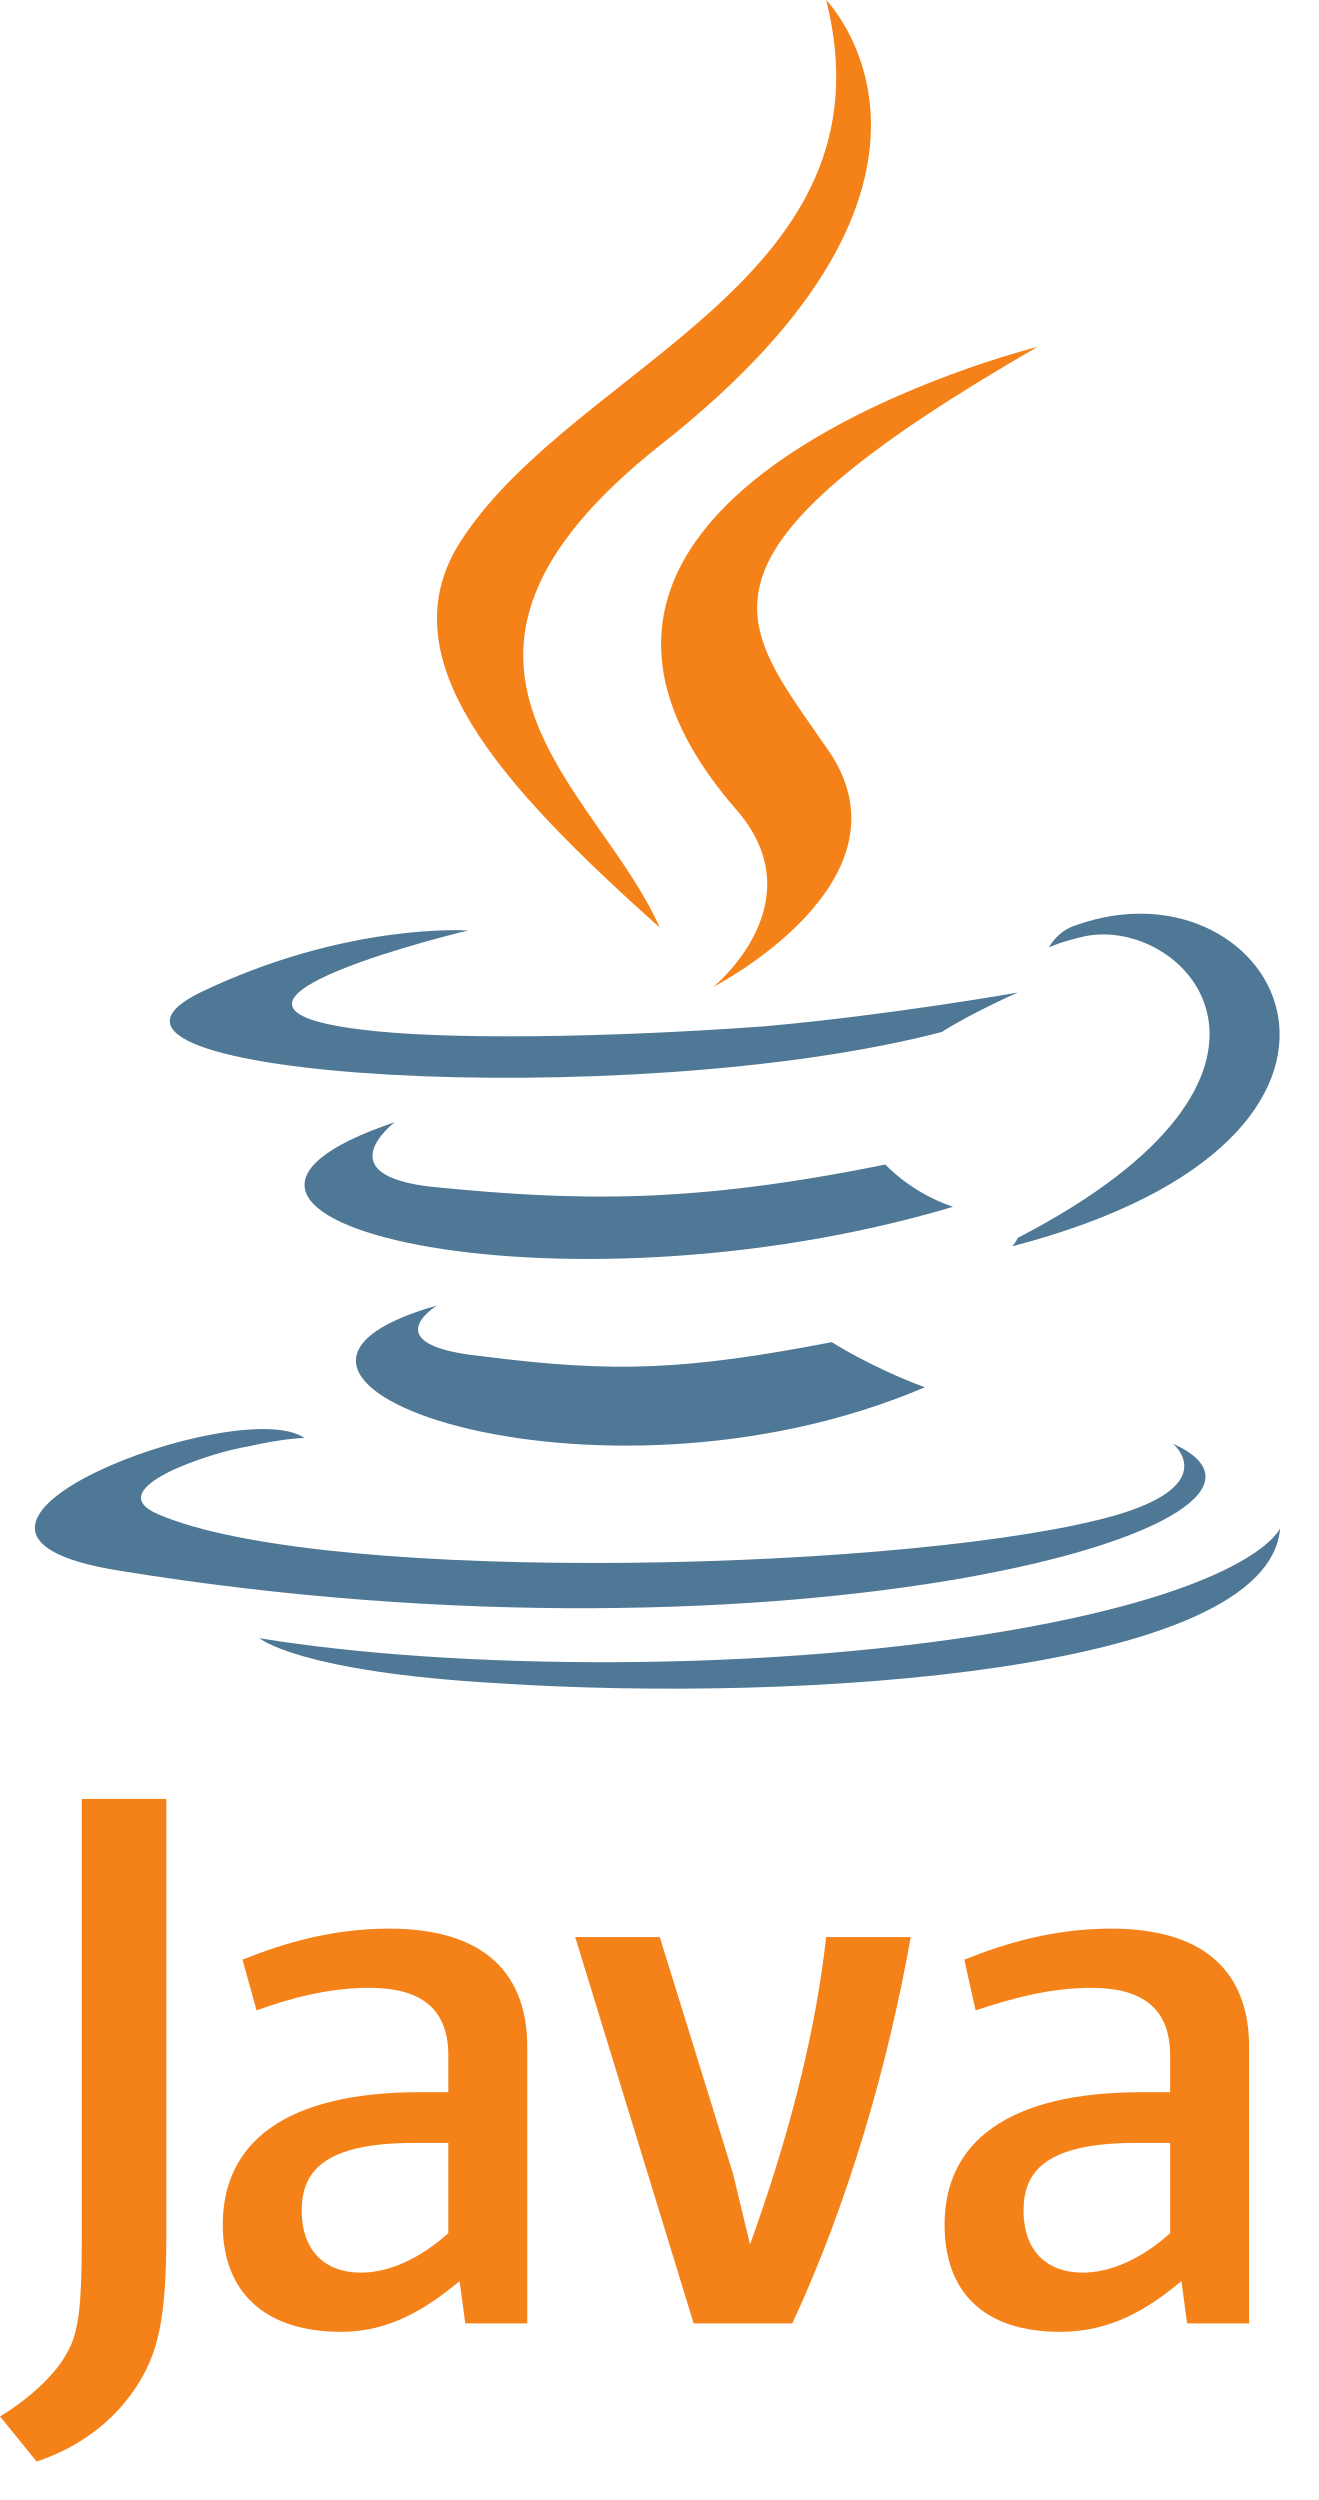
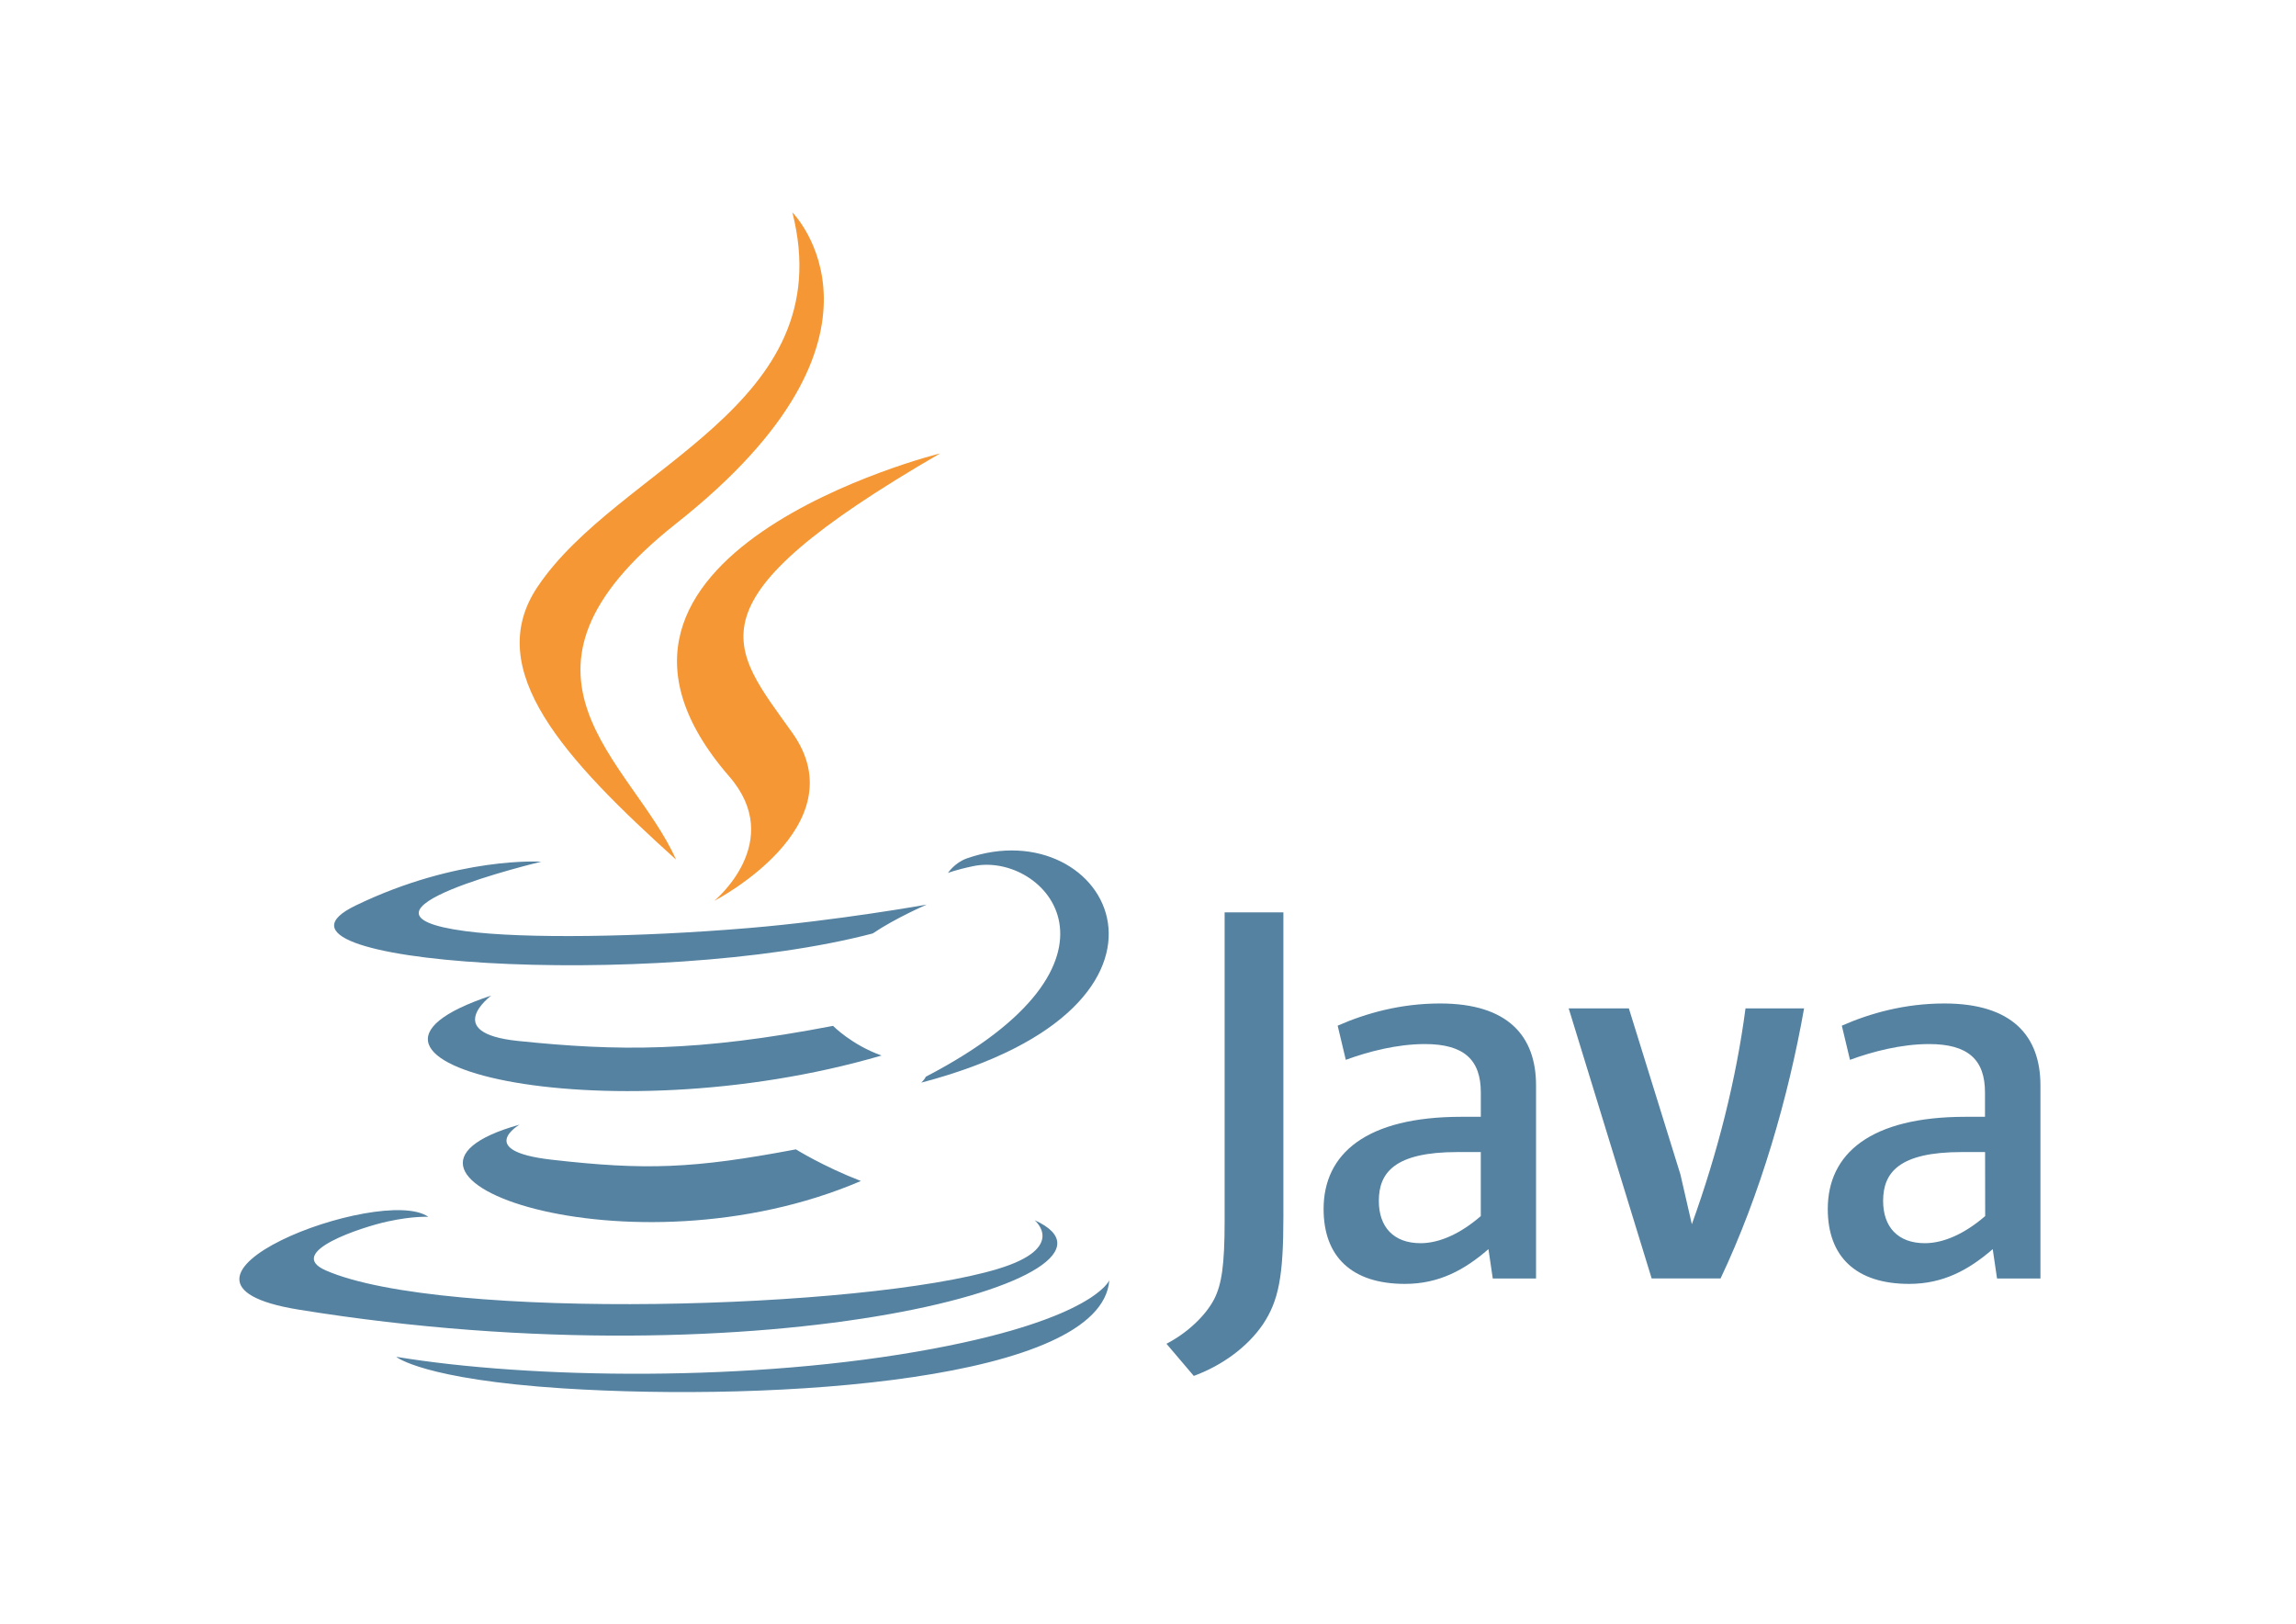
- <svg xmlns="http://www.w3.org/2000/svg" width="242.752" height="460.24" id="svg1968" version="1.0">
-   <defs id="defs1970" />
-   <g id="layer1" transform="translate(3824.556,782.8939)">
-     <g id="Ebene_x0020_1" transform="translate(-3826.724,-785.8793)">
-       <g id="_198302696">
-         <path d="M 82.626,243.321 C 82.626,243.321 70.687,250.588 90.931,252.665 C 115.328,255.779 128.306,255.26 155.298,250.069 C 155.298,250.069 162.565,254.741 172.427,258.375 C 111.695,284.329 34.87,256.817 82.626,243.321 L 82.626,243.321 z M 74.84,209.581 C 74.84,209.581 61.863,219.443 82.107,221.519 C 108.58,224.115 129.344,224.634 165.16,217.367 C 165.16,217.367 169.832,222.558 177.618,225.153 C 104.428,246.955 22.412,227.23 74.84,209.581 L 74.84,209.581 z M 218.107,268.756 C 218.107,268.756 226.931,276.024 208.244,281.733 C 173.466,292.115 62.381,295.229 31.236,281.733 C 20.336,277.062 41.099,270.313 47.847,269.275 C 54.595,267.718 58.228,267.718 58.228,267.718 C 46.29,259.413 -21.191,284.848 23.969,292.115 C 148.03,312.359 250.29,283.291 218.106,268.756 L 218.107,268.756 z M 88.336,174.283 C 88.336,174.283 31.756,187.779 68.092,192.451 C 83.664,194.527 114.29,194.008 142.84,191.932 C 166.198,189.855 189.558,185.703 189.558,185.703 C 189.558,185.703 181.252,189.336 175.542,192.97 C 117.924,208.023 7.359,201.275 39.023,185.703 C 66.015,172.726 88.335,174.283 88.335,174.283 L 88.336,174.283 z M 189.558,230.863 C 247.695,200.756 220.703,171.688 202.016,175.321 C 197.344,176.359 195.268,177.398 195.268,177.398 C 195.268,177.398 196.825,174.283 200.458,173.245 C 237.313,160.268 266.382,212.176 188.52,232.42 C 188.52,232.42 189.038,231.901 189.558,230.863 L 189.558,230.863 z M 94.046,312.878 C 150.107,316.512 235.756,310.802 237.832,284.329 C 237.832,284.329 233.68,294.711 191.634,302.496 C 143.878,311.321 84.703,310.283 49.924,304.573 C 49.924,304.573 57.191,310.802 94.046,312.878 L 94.046,312.878 z " id="_227268128" style="fill:#4e7896" />
-         <path d="M 154.26,2.985 C 154.26,2.985 186.443,35.688 123.634,85.001 C 73.283,124.97 112.214,147.809 123.634,173.764 C 94.046,147.291 72.764,123.932 87.298,102.13 C 108.581,69.947 167.237,54.375 154.26,2.985 L 154.26,2.985 z M 137.649,151.962 C 152.702,169.092 133.497,184.665 133.497,184.665 C 133.497,184.665 171.909,164.94 154.26,140.543 C 138.168,117.184 125.71,105.764 193.191,66.833 C 193.191,66.833 86.779,93.306 137.649,151.962 L 137.649,151.962 z M 99.237,430.71 L 99.237,379.84 C 99.237,366.863 91.97,358.039 73.802,358.039 C 63.42,358.039 54.596,360.634 46.809,363.748 L 49.405,373.092 C 55.115,371.015 62.382,368.939 70.168,368.939 C 80.031,368.939 84.703,373.092 84.703,381.397 L 84.703,388.145 L 79.512,388.145 C 54.596,388.145 43.176,397.489 43.176,412.542 C 43.176,425 50.962,432.267 64.977,432.267 C 73.802,432.267 80.55,428.115 86.779,422.924 L 87.817,430.71 L 99.237,430.71 L 99.237,430.71 z M 84.703,414.099 C 79.512,418.771 73.802,421.367 68.611,421.367 C 61.863,421.367 57.711,417.214 57.711,409.947 C 57.711,402.68 61.863,397.489 78.474,397.489 L 84.703,397.489 L 84.703,414.099 L 84.703,414.099 z M 148.031,430.71 L 129.863,430.71 L 108.061,359.596 L 123.634,359.596 L 137.13,403.199 L 140.244,416.176 C 146.993,397.489 152.184,378.282 154.26,359.596 L 169.833,359.596 C 165.68,382.955 158.413,408.389 148.031,430.71 L 148.031,430.71 z M 232.123,430.71 L 232.123,379.84 C 232.123,366.863 224.855,358.039 206.687,358.039 C 196.305,358.039 187.481,360.634 179.695,363.748 L 181.771,373.092 C 188,371.015 195.267,368.939 203.054,368.939 C 212.916,368.939 217.588,373.092 217.588,381.397 L 217.588,388.145 L 212.397,388.145 C 187.481,388.145 176.061,397.489 176.061,412.542 C 176.061,425 183.329,432.267 197.344,432.267 C 206.687,432.267 213.436,428.115 219.665,422.924 L 220.703,430.71 L 232.123,430.71 L 232.123,430.71 z M 217.588,414.099 C 212.397,418.771 206.687,421.367 201.496,421.367 C 194.748,421.367 190.596,417.214 190.596,409.947 C 190.596,402.68 194.748,397.489 211.359,397.489 L 217.588,397.489 L 217.588,414.099 L 217.588,414.099 z M 27.084,442.649 C 22.931,448.878 16.702,453.55 8.916,456.145 L 2.168,447.84 C 7.359,444.725 12.55,440.054 14.626,435.901 C 16.702,432.268 17.222,427.076 17.222,415.138 L 17.222,334.161 L 32.794,334.161 L 32.794,414.1 C 32.794,430.191 31.237,436.42 27.084,442.649 L 27.084,442.649 z " id="_230367536" style="fill:#f58219" />
-       </g>
+ <svg xmlns="http://www.w3.org/2000/svg" xmlns:xlink="http://www.w3.org/1999/xlink" version="1.0" id="katman_1" x="0px" y="0px" viewBox="0 0 1190.55 841.89" style="enable-background:new 0 0 1190.55 841.89;" xml:space="preserve">
+   <style type="text/css">
+ 	.st0{clip-path:url(#SVGID_00000141429680582106682160000018105045912794111919_);}
+ 	.st1{fill:#5582A1;}
+ 	.st2{fill:#F49734;}
+ </style>
+   <g>
+     <defs>
+       <rect id="SVGID_1_" x="124.12" y="110.1" width="934.48" height="611.52" />
+     </defs>
+     <clipPath id="SVGID_00000150785495286499714270000009982772242062153606_">
+       <use xlink:href="#SVGID_1_" style="overflow:visible;" />
+     </clipPath>
+     <g style="clip-path:url(#SVGID_00000150785495286499714270000009982772242062153606_);">
+       <path class="st1" d="M269.4,583.07c0,0-23.34,13.6,16.67,18.18c48.44,5.52,73.24,4.74,126.63-5.37c0,0,14.06,8.8,33.7,16.41    C326.59,663.65,175.32,609.37,269.4,583.07L269.4,583.07z M254.76,516.13c0,0-26.2,19.38,13.8,23.54    c51.78,5.37,92.67,5.78,163.4-7.81c0,0,9.74,9.9,25.16,15.37C312.42,589.52,151.21,550.51,254.76,516.13z" />
+       <path class="st2" d="M378.11,402.52c29.53,33.96-7.76,64.54-7.76,64.54s74.9-38.65,40.53-87.09    c-32.14-45.16-56.78-67.56,76.62-144.91C487.49,235.01,278.1,287.3,378.11,402.52L378.11,402.52z" />
+       <path class="st1" d="M536.46,632.6c0,0,17.29,14.27-19.06,25.26c-69.12,20.94-287.64,27.24-348.37,0.83    c-21.83-9.48,19.12-22.66,31.98-25.42c13.44-2.92,21.1-2.4,21.1-2.4c-24.27-17.09-156.84,33.55-67.35,48.08    C398.89,718.55,599.75,661.2,536.46,632.6z M280.65,446.75c0,0-111.16,26.41-39.38,35.99c30.32,4.06,90.74,3.13,147.05-1.61    c45.99-3.85,92.2-12.14,92.2-12.14s-16.2,6.98-27.97,14.95c-112.88,29.69-330.97,15.89-268.15-14.48    C237.47,443.83,280.65,446.75,280.65,446.75L280.65,446.75z M480.05,558.22c114.75-59.59,61.67-116.89,24.64-109.18    c-9.06,1.88-13.13,3.54-13.13,3.54s3.39-5.26,9.79-7.55c73.29-25.73,129.6,75.95-23.65,116.26    C477.75,561.19,479.52,559.63,480.05,558.22L480.05,558.22z" />
+       <path class="st2" d="M410.87,110.1c0,0,63.55,63.6-60.27,161.32c-99.28,78.45-22.66,123.14-0.05,174.24    c-57.98-52.3-100.48-98.34-71.99-141.16C320.44,241.57,436.5,211.05,410.87,110.1z" />
+       <path class="st1" d="M291.9,719.8c110.12,7.03,279.3-3.91,283.31-56.05c0,0-7.71,19.74-91,35.42    c-94.02,17.71-209.97,15.63-278.73,4.27C205.43,703.5,219.55,715.11,291.9,719.8z M767.84,630.47    c-10.37,9.01-21.36,14.06-31.2,14.06c-14.06,0-21.67-8.44-21.67-21.93c0-14.64,8.18-25.32,40.79-25.32h12.08V630.47z     M796.49,662.81V562.7c0-25.58-14.58-42.45-49.74-42.45c-20.52,0-38.49,5.05-53.13,11.51l4.22,17.71    c11.51-4.22,26.41-8.18,41.05-8.18c20.26,0,28.96,8.18,28.96,25.05V579h-10.11c-49.22,0-71.41,19.06-71.41,47.82    c0,24.74,14.64,38.81,42.19,38.81c17.71,0,30.94-7.29,43.29-18.02l2.24,15.21H796.49z M892.17,662.81h-35.73L813.42,522.8h31.2    l26.72,86.05l5.94,25.84c13.49-37.4,23.02-75.37,27.82-111.89h30.37C927.33,568.9,912.7,619.48,892.17,662.81L892.17,662.81z     M1029.38,630.47c-10.42,9.01-21.41,14.06-31.25,14.06c-14.06,0-21.67-8.44-21.67-21.93c0-14.64,8.18-25.32,40.79-25.32h12.08    L1029.38,630.47L1029.38,630.47z M1058.03,662.81V562.7c0-25.58-14.64-42.45-49.8-42.45c-20.52,0-38.55,5.05-53.18,11.51    l4.22,17.71c11.51-4.22,26.46-8.18,41.05-8.18c20.26,0,28.96,8.18,28.96,25.05V579h-10.11c-49.22,0-71.41,19.06-71.41,47.82    c0,24.74,14.64,38.81,42.19,38.81c17.71,0,30.94-7.29,43.34-18.02l2.24,15.21H1058.03z M654.86,686.62    c-8.18,11.93-21.36,21.41-35.84,26.72l-14.17-16.67c10.99-5.68,20.42-14.74,24.79-23.23c3.8-7.55,5.37-17.29,5.37-40.53V473h30.47    v157.67C665.48,661.77,663.03,674.33,654.86,686.62L654.86,686.62z" />
    </g>
  </g>
</svg>
